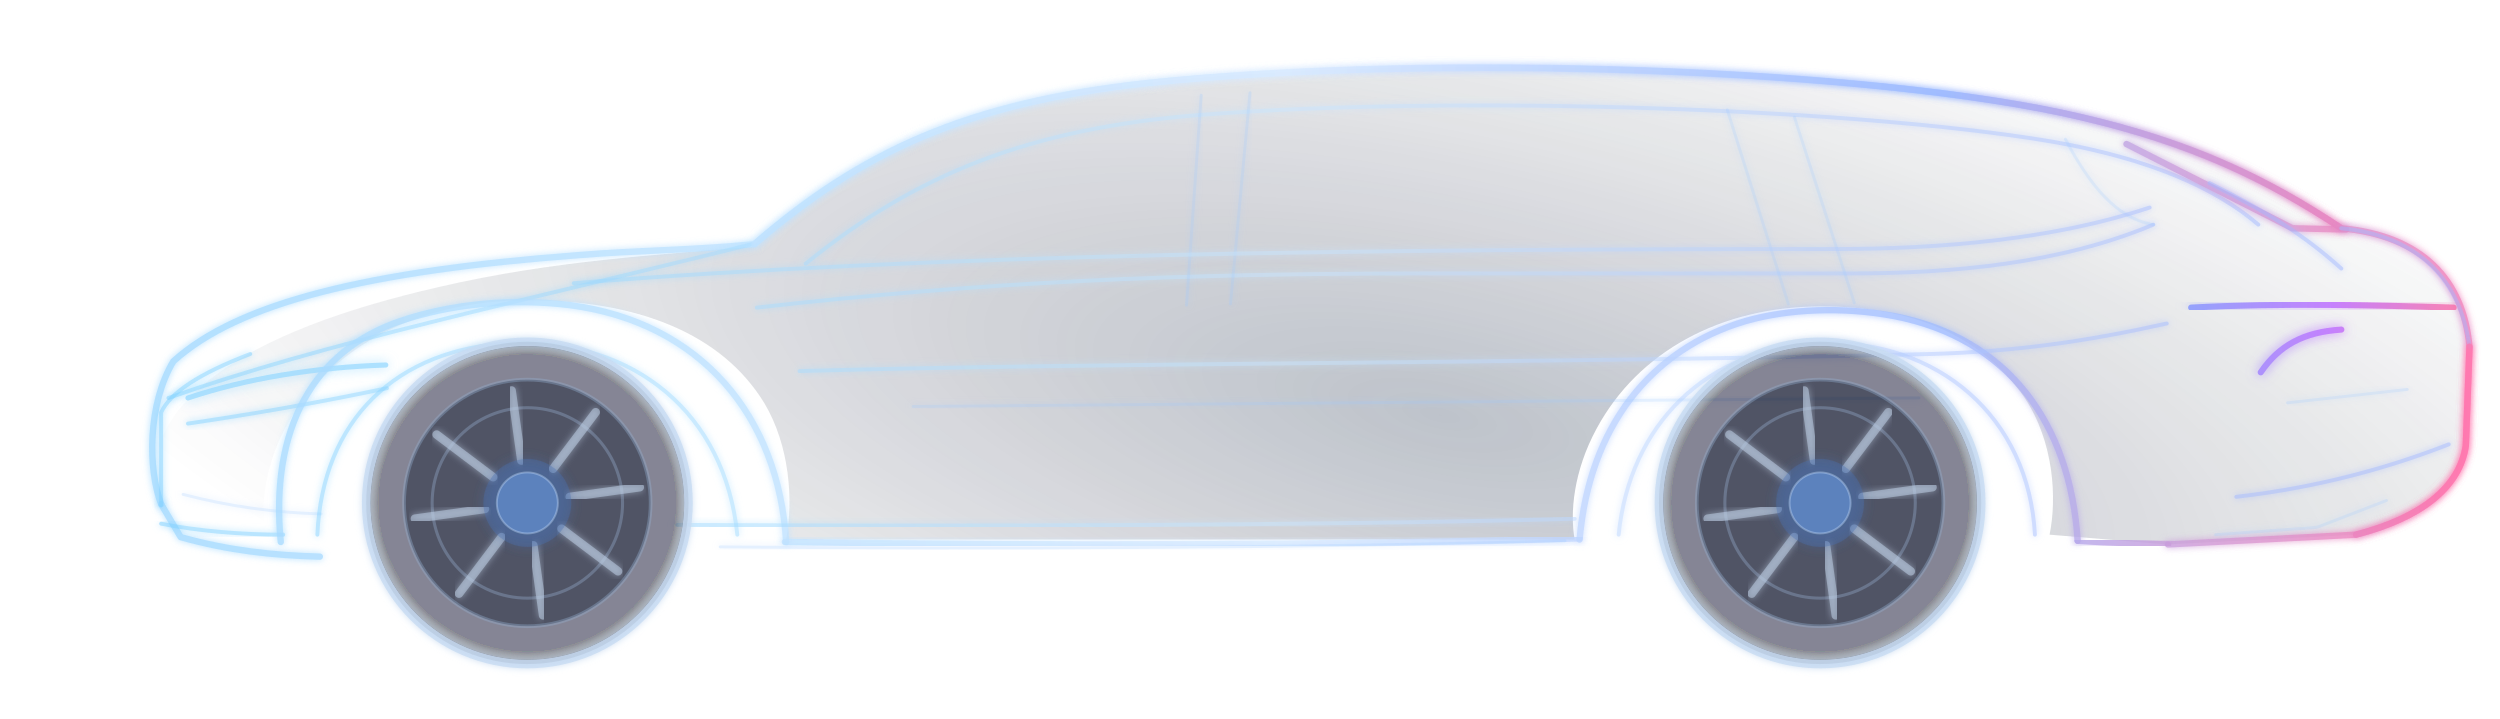
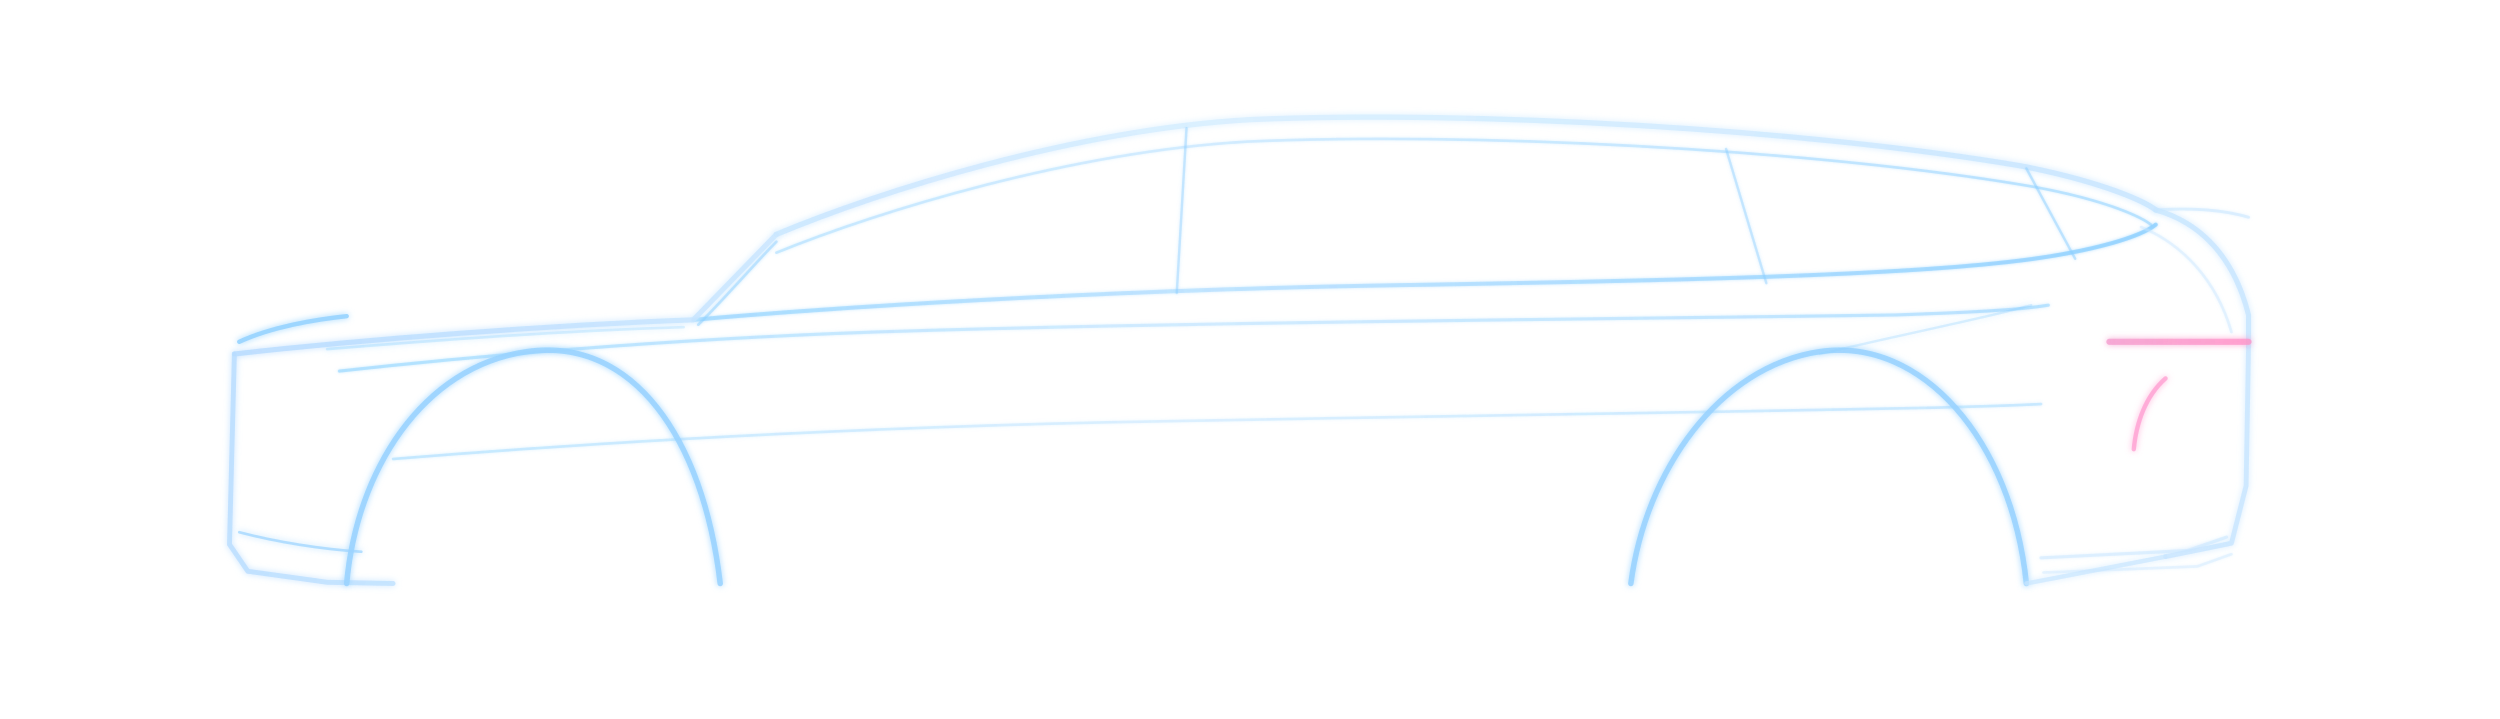
- <svg xmlns="http://www.w3.org/2000/svg" viewBox="0 0 2048 589" fill="none" role="img" aria-label="Futuristic electric SUV outline">
+ <svg xmlns="http://www.w3.org/2000/svg" viewBox="0 0 2048 589" fill="none">
  <defs>
-     <linearGradient id="lineGradient" x1="90" y1="295" x2="2015" y2="295" gradientUnits="userSpaceOnUse">
-       <stop offset="0" stop-color="#9fd8ff" />
-       <stop offset="0.50" stop-color="#d9eaff" />
-       <stop offset="0.78" stop-color="#9dbaff" />
-       <stop offset="1" stop-color="#ff75ad" />
-     </linearGradient>
-     <linearGradient id="coolLine" x1="120" y1="240" x2="1820" y2="240" gradientUnits="userSpaceOnUse">
-       <stop offset="0" stop-color="#7bcfff" />
-       <stop offset="0.55" stop-color="#c9e6ff" />
-       <stop offset="1" stop-color="#a2b8ff" />
-     </linearGradient>
-     <linearGradient id="rearLight" x1="1740" y1="250" x2="2025" y2="250" gradientUnits="userSpaceOnUse">
-       <stop offset="0" stop-color="#6ba8ff" />
-       <stop offset="0.6" stop-color="#bd6cff" />
-       <stop offset="1" stop-color="#ff6d9d" />
-     </linearGradient>
-     <radialGradient id="bodyShade" cx="0" cy="0" r="1" gradientUnits="userSpaceOnUse" gradientTransform="translate(1180 340) rotate(12) scale(1250 430)">
-       <stop offset="0" stop-color="#10203f" stop-opacity="0.32" />
-       <stop offset="0.62" stop-color="#0b142b" stop-opacity="0.12" />
-       <stop offset="1" stop-color="#070b19" stop-opacity="0" />
-     </radialGradient>
-     <filter id="softGlow" x="-8%" y="-18%" width="116%" height="136%">
-       <feGaussianBlur stdDeviation="3.2" result="blur" />
+     <filter id="glow" x="-8%" y="-32%" width="116%" height="164%">
+       <feGaussianBlur stdDeviation="2.6" result="blur" />
      <feMerge>
        <feMergeNode in="blur" />
        <feMergeNode in="SourceGraphic" />
      </feMerge>
    </filter>
-     <filter id="lightGlow" x="-30%" y="-70%" width="160%" height="240%">
-       <feGaussianBlur stdDeviation="5" result="blur" />
+     <filter id="glow-soft" x="-5%" y="-20%" width="110%" height="140%">
+       <feGaussianBlur stdDeviation="1.6" result="blur" />
      <feMerge>
        <feMergeNode in="blur" />
        <feMergeNode in="SourceGraphic" />
      </feMerge>
    </filter>
+     <linearGradient id="g-main" x1="190" y1="140" x2="1840" y2="450" gradientUnits="userSpaceOnUse">
+       <stop stop-color="#b8dcff" stop-opacity="0.96" />
+       <stop offset="0.48" stop-color="#d8eeff" stop-opacity="0.88" />
+       <stop offset="1" stop-color="#c6e4ff" stop-opacity="0.92" />
+     </linearGradient>
+     <linearGradient id="g-accent" x1="190" y1="265" x2="1762" y2="255" gradientUnits="userSpaceOnUse">
+       <stop stop-color="#7eceff" stop-opacity="0.84" />
+       <stop offset="0.5" stop-color="#a4d8ff" stop-opacity="0.62" />
+       <stop offset="1" stop-color="#7ecaff" stop-opacity="0.74" />
+     </linearGradient>
+     <linearGradient id="g-rear" x1="1660" y1="255" x2="1840" y2="278" gradientUnits="userSpaceOnUse">
+       <stop stop-color="#8cceff" stop-opacity="0.68" />
+       <stop offset="0.35" stop-color="#f4a0d0" stop-opacity="0.92" />
+       <stop offset="1" stop-color="#ff8ec6" stop-opacity="0.80" />
+     </linearGradient>
  </defs>
-   <style>
-     .main { stroke: url(#lineGradient); stroke-width: 5.2; stroke-linecap: round; stroke-linejoin: round; opacity: .82; filter: url(#softGlow); }
-     .secondary { stroke: url(#coolLine); stroke-width: 3.2; stroke-linecap: round; stroke-linejoin: round; opacity: .56; filter: url(#softGlow); }
-     .faint { stroke: #9fc9ff; stroke-width: 2.4; stroke-linecap: round; stroke-linejoin: round; opacity: .28; filter: url(#softGlow); }
-     .body-fill { fill: url(#bodyShade); opacity: .85; }
-     .light-blue { stroke: #93d8ff; stroke-width: 4.2; stroke-linecap: round; stroke-linejoin: round; opacity: .76; filter: url(#lightGlow); }
-     .light-rear { stroke: url(#rearLight); stroke-width: 5; stroke-linecap: round; stroke-linejoin: round; opacity: .84; filter: url(#lightGlow); }
-     .wheel-outer { stroke: rgba(198,219,242,.80); stroke-width: 7; filter:url(#softGlow); fill: rgba(2,7,18,.28); }
-     .wheel-inner { stroke: rgba(150,179,213,.36); stroke-width: 3; fill: rgba(8,18,37,.42); }
-     .wheel-ring { stroke: rgba(161,189,222,.32); stroke-width: 2.5; }
-     .wheel-spoke { stroke: rgba(190,207,230,.54); stroke-width: 7; stroke-linecap: round; filter:url(#softGlow); }
-     .wheel-hub-glow { fill: rgba(76,116,180,.35); filter:url(#lightGlow); }
-     .wheel-hub { fill: rgba(102,145,213,.64); stroke: rgba(206,228,255,.36); stroke-width: 1.6; }
-   </style>
-   <g id="lyriq-clean-reference-match">
-     <path class="body-fill" d="M126 410 C114 330 198 272 360 235 C455 213 540 209 616 202 C700 126 790 85 940 68 C1172 42 1528 56 1705 96 C1806 119 1875 151 1922 188 C1985 196 2019 230 2024 284 L2020 365 C2016 401 1982 426 1930 438 L1775 446 L1679 438 C1685 409 1683 362 1658 325 C1622 274 1566 251 1492 251 C1410 251 1342 288 1308 351 C1289 386 1286 420 1290 442 L644 442 C650 410 647 365 626 330 C591 273 522 246 433 246 C337 246 264 288 230 358 C214 393 213 424 220 448 L154 439 C132 435 126 424 126 410 Z" />
-     <path class="main" d="M132 413 C121 384 121 331 142 296 C195 248 301 222 474 209 C522 205 568 205 618 200 C704 125 790 85 940 68 C1175 43 1536 56 1705 96 C1796 117 1856 146 1918 187 C1984 193 2018 229 2023 284 L2020 365 C2015 399 1984 424 1930 438 L1776 446" />
-     <path class="main" d="M132 413 L148 440 C187 451 224 455 262 456" />
-     <path class="main" d="M643 444 C850 447 1088 447 1294 441" />
-     <path class="main" d="M1702 443 C1730 445 1752 445 1776 446" />
-     <path class="secondary" d="M138 326 C265 281 423 248 616 200" />
-     <path class="secondary" d="M132 414 L132 338 C139 322 163 306 205 290" />
-     <path class="light-blue" d="M154 326 C202 310 257 301 316 299" />
-     <path class="secondary" d="M154 347 C208 339 260 330 317 318" />
-     <path class="secondary" d="M132 429 C162 435 198 438 232 438" />
-     <path class="faint" d="M150 405 C188 415 226 420 263 421" />
-     <path class="main" d="M230 444 C221 351 257 287 328 263 C369 249 419 244 467 250 C574 264 638 341 644 444" />
-     <path class="secondary" d="M260 438 C264 345 324 285 420 281 C520 278 594 339 604 438" />
-     <path class="main" d="M1294 442 C1302 350 1352 286 1430 263 C1465 253 1510 251 1552 259 C1645 277 1696 347 1702 443" />
-     <path class="secondary" d="M1326 438 C1335 348 1398 285 1491 281 C1588 278 1662 342 1667 438" />
-     <path class="main" d="M618 200 C706 125 790 84 940 68 C1175 44 1535 56 1705 96 C1794 117 1856 146 1918 187" />
-     <path class="secondary" d="M660 216 C750 143 843 105 985 94 C1192 78 1515 88 1681 116 C1761 130 1815 154 1850 184" />
-     <path class="secondary" d="M620 252 C804 231 966 224 1168 224 L1516 224 C1600 224 1688 216 1764 184" />
-     <path class="faint" d="M984 78 L972 250" />
-     <path class="faint" d="M1024 76 L1008 249" />
-     <path class="faint" d="M1415 90 L1465 249" />
-     <path class="faint" d="M1470 96 L1519 248" />
-     <path class="faint" d="M1692 114 C1712 152 1734 179 1764 184" />
-     <path class="secondary" d="M470 232 C770 208 1116 204 1504 204 C1590 204 1683 196 1761 170" />
-     <path class="secondary" d="M655 304 C900 297 1246 298 1582 290 C1650 288 1708 280 1775 265" />
-     <path class="faint" d="M748 333 L1572 326" />
-     <path class="secondary" d="M555 430 C790 431 1056 431 1290 425" />
-     <path class="faint" d="M590 448 C805 450 1070 449 1282 443" />
-     <path class="main" d="M1742 118 L1878 187 L1922 188" />
-     <path class="secondary" d="M1810 150 C1858 174 1888 193 1918 220" />
-     <path class="secondary" d="M1918 187 C1978 193 2015 226 2023 284" />
-     <path class="main" d="M2023 284 L2020 365 C2015 399 1984 424 1930 438" />
-     <path class="light-rear" d="M1795 252 C1868 248 1946 250 2010 252" />
-     <path class="light-rear" d="M1852 305 C1867 283 1887 272 1918 270" />
-     <path class="secondary" d="M1832 407 C1902 399 1960 382 2006 364" />
-     <path class="faint" d="M1815 438 L1898 432 L1955 410" />
-     <path class="faint" d="M1874 330 L1972 319" />
-     <g class="wheel" transform="translate(432 412)">
-       <circle class="wheel-outer" r="132" />
-       <circle class="wheel-inner" r="101" />
-       <circle class="wheel-ring" r="78" />
-       <g transform="translate(-432 -412)">
-         <line class="wheel-spoke" x1="466.7" y1="407.1" x2="524.1" y2="399.1" />
-         <line class="wheel-spoke" x1="460.0" y1="433.1" x2="506.3" y2="468.0" />
-         <line class="wheel-spoke" x1="436.9" y1="446.7" x2="444.9" y2="504.1" />
-         <line class="wheel-spoke" x1="410.9" y1="440.0" x2="376.0" y2="486.3" />
-         <line class="wheel-spoke" x1="397.3" y1="416.9" x2="339.9" y2="424.9" />
-         <line class="wheel-spoke" x1="404.0" y1="390.9" x2="357.7" y2="356.0" />
-         <line class="wheel-spoke" x1="427.1" y1="377.3" x2="419.1" y2="319.9" />
-         <line class="wheel-spoke" x1="453.1" y1="384.0" x2="488.0" y2="337.7" />
-       </g>
-       <circle class="wheel-hub-glow" r="36" />
-       <circle class="wheel-hub" r="25" />
+   <g stroke-linecap="round" stroke-linejoin="round">
+     <g id="roofline" filter="url(#glow)">
+       <path d="M 636 192            C 722 156 882 106 1024 98            C 1206  90 1480 106 1656 136            C 1718 148 1756 164 1766 172" stroke="url(#g-main)" stroke-width="4.4" opacity="0.93" />
    </g>
-     <g class="wheel" transform="translate(1491 412)">
-       <circle class="wheel-outer" r="132" />
-       <circle class="wheel-inner" r="101" />
-       <circle class="wheel-ring" r="78" />
-       <g transform="translate(-1491 -412)">
-         <line class="wheel-spoke" x1="1525.7" y1="407.1" x2="1583.1" y2="399.1" />
-         <line class="wheel-spoke" x1="1519.0" y1="433.1" x2="1565.3" y2="468.0" />
-         <line class="wheel-spoke" x1="1495.9" y1="446.7" x2="1503.9" y2="504.1" />
-         <line class="wheel-spoke" x1="1469.9" y1="440.0" x2="1435.0" y2="486.3" />
-         <line class="wheel-spoke" x1="1456.3" y1="416.9" x2="1398.9" y2="424.9" />
-         <line class="wheel-spoke" x1="1463.0" y1="390.9" x2="1416.7" y2="356.0" />
-         <line class="wheel-spoke" x1="1486.1" y1="377.3" x2="1478.1" y2="319.9" />
-         <line class="wheel-spoke" x1="1512.1" y1="384.0" x2="1547.0" y2="337.7" />
-       </g>
-       <circle class="wheel-hub-glow" r="36" />
-       <circle class="wheel-hub" r="25" />
+     <g id="window_greenhouse" filter="url(#glow-soft)">
+       <path d="M 568 262            C 678 252 902 238 1124 234            C 1364 230 1566 226 1666 212            C 1716 205 1754 194 1766 184" stroke="url(#g-accent)" stroke-width="3.3" opacity="0.82" />
+       <path d="M 636 207            C 722 172 880 124 1022 116            C 1204 108 1478 122 1654 151            C 1716 161 1752 176 1762 184" stroke="url(#g-accent)" stroke-width="2.2" opacity="0.56" />
+     </g>
+     <g id="pillars" filter="url(#glow-soft)">
+       <path d="M 572 266 C 596 242 620 214 636 198" stroke="#8cceff" stroke-width="2.2" opacity="0.46" />
+       <path d="M 972 105 L 964 240" stroke="#8cceff" stroke-width="2.0" opacity="0.38" />
+       <path d="M 1414 122 L 1447 232" stroke="#8cceff" stroke-width="2.0" opacity="0.38" />
+       <path d="M 1660 138 L 1700 212" stroke="#8cceff" stroke-width="2.0" opacity="0.44" />
+     </g>
+     <g id="hood_front_fascia" filter="url(#glow)">
+       <path d="M 192 290            C 296 278 456 266 568 262            L 636 192" stroke="url(#g-main)" stroke-width="4.2" opacity="0.90" />
+       <path d="M 192 290            L 188 446            L 203 468            L 268 477            L 322 478" stroke="url(#g-main)" stroke-width="4.0" opacity="0.85" />
+       <path d="M 268 286 C 366 278 462 271 560 268" stroke="url(#g-accent)" stroke-width="2.2" opacity="0.40" />
+     </g>
+     <g id="headlight" filter="url(#glow)">
+       <path d="M 196 280 C 222 268 256 262 284 259" stroke="#9ad4ff" stroke-width="3.6" opacity="0.94" />
+       <path d="M 196 436 C 226 444 264 450 296 452" stroke="#7ec8ff" stroke-width="2.2" opacity="0.52" />
+     </g>
+     <g id="side_body_lines" filter="url(#glow-soft)">
+       <path d="M 278 304            C 386 292 544 278 716 272            C 964 264 1270 262 1554 258            C 1612 256 1654 254 1678 250" stroke="url(#g-accent)" stroke-width="2.6" opacity="0.56" />
+       <path d="M 322 376            C 444 366 646 352 904 346            C 1164 341 1386 338 1584 334            C 1622 333 1654 332 1672 331" stroke="url(#g-accent)" stroke-width="2.2" opacity="0.44" />
+     </g>
+     <g id="rocker_line" filter="url(#glow-soft)">
+       <path d="M 590 475 L 1336 475" stroke="url(#g-main)" stroke-width="2.8" opacity="0.58" />
+     </g>
+     <g id="front_wheel_arch" filter="url(#glow)">
+       <path d="M 284 478            C 292 386 346 300 432 288            C 518 276 576 358 590 478" stroke="#9ad3ff" stroke-width="4.5" opacity="0.89" />
+     </g>
+     <g id="rear_wheel_arch" filter="url(#glow)">
+       <path d="M 1336 478            C 1348 386 1408 300 1491 288            C 1574 276 1648 360 1660 478" stroke="#9ad3ff" stroke-width="4.5" opacity="0.89" />
+       <path d="M 1491 290 C 1558 274 1628 260 1664 250" stroke="url(#g-accent)" stroke-width="2.0" opacity="0.40" />
+     </g>
+     <g id="rear_quarter" filter="url(#glow-soft)">
+       <path d="M 1766 172 C 1796 170 1822 172 1842 178" stroke="url(#g-main)" stroke-width="2.4" opacity="0.54" />
+       <path d="M 1754 186 C 1788 200 1816 230 1828 272" stroke="url(#g-main)" stroke-width="2.2" opacity="0.42" />
+     </g>
+     <g id="rear_hatch" filter="url(#glow)">
+       <path d="M 1766 172            C 1802 182 1830 210 1842 258            L 1842 284" stroke="url(#g-main)" stroke-width="4.2" opacity="0.87" />
+       <path d="M 1842 284            L 1840 398            L 1828 445            L 1774 456" stroke="url(#g-main)" stroke-width="4.0" opacity="0.82" />
+       <path d="M 1660 478 L 1774 456" stroke="url(#g-main)" stroke-width="3.6" opacity="0.74" />
+     </g>
+     <g id="taillight" filter="url(#glow)">
+       <path d="M 1728 280 L 1842 280" stroke="url(#g-rear)" stroke-width="5.0" opacity="0.88" />
+       <path d="M 1774 310 C 1758 324 1750 346 1748 368" stroke="#ff92cc" stroke-width="3.6" opacity="0.64" />
+     </g>
+     <g id="rear_bumper" filter="url(#glow-soft)">
+       <path d="M 1672 457 L 1792 451 L 1824 440" stroke="url(#g-main)" stroke-width="2.6" opacity="0.50" />
+       <path d="M 1674 469 L 1800 464 L 1828 454" stroke="url(#g-main)" stroke-width="2.2" opacity="0.38" />
    </g>
  </g>
</svg>
